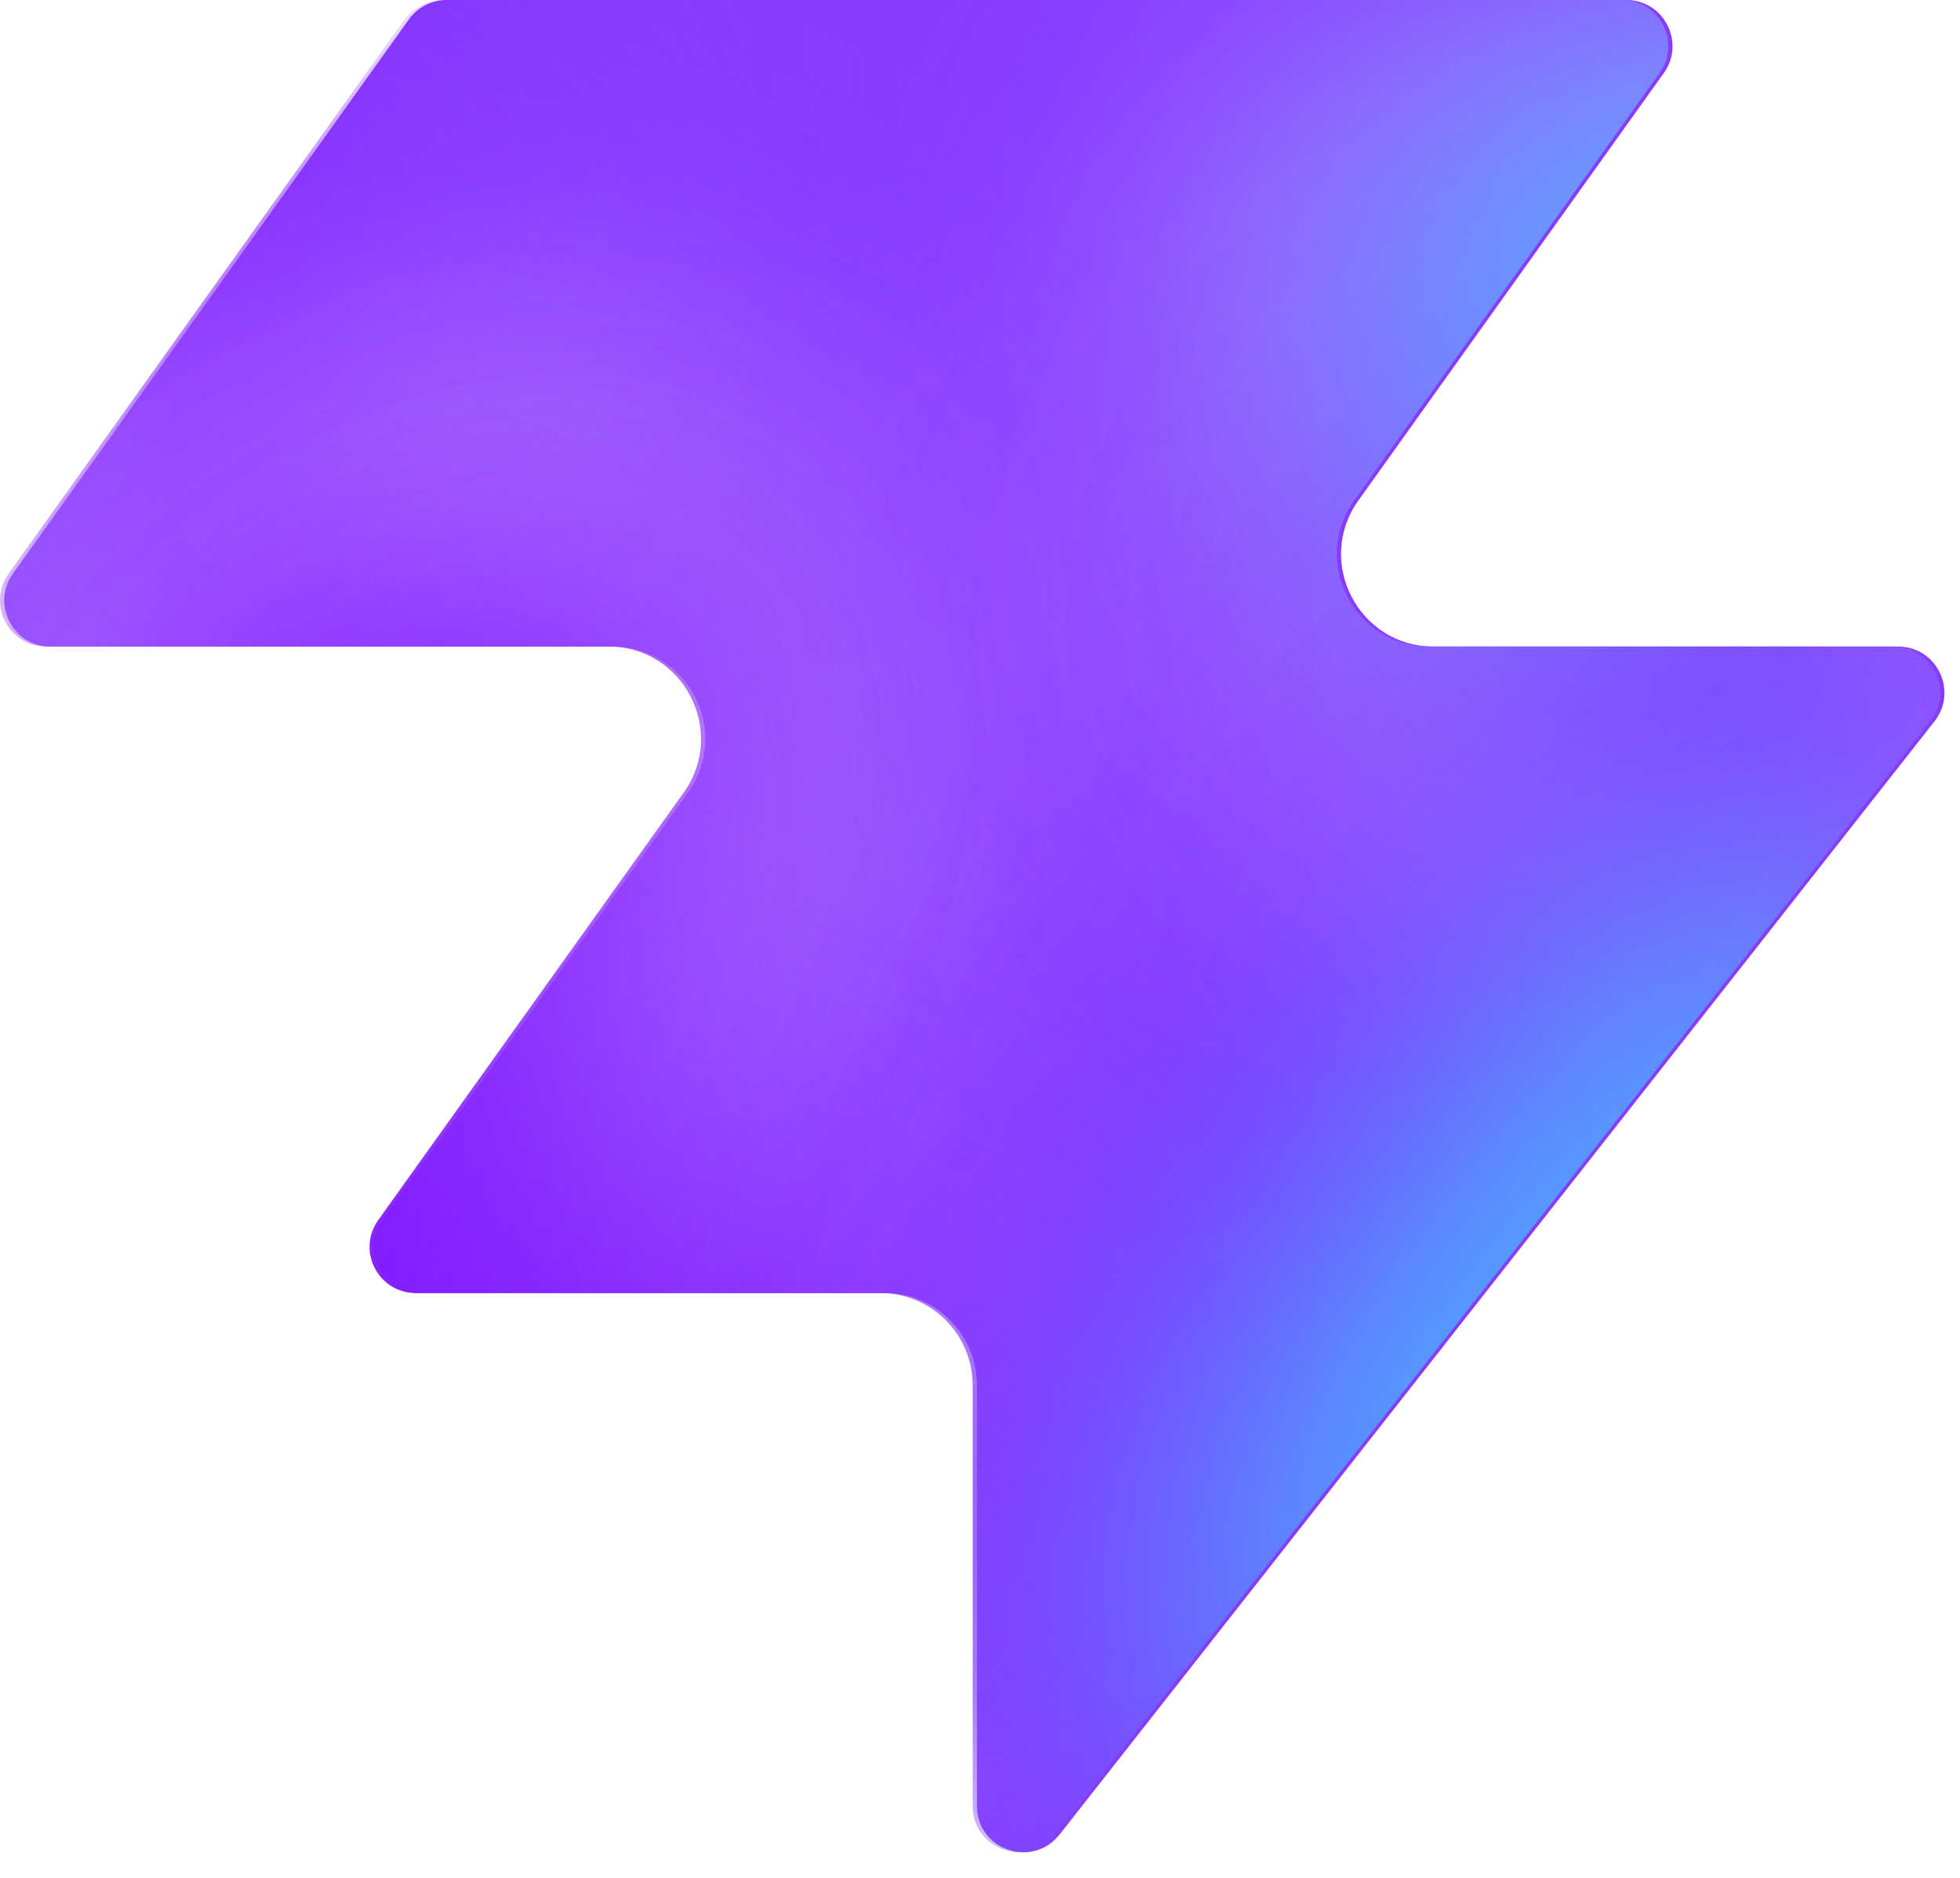
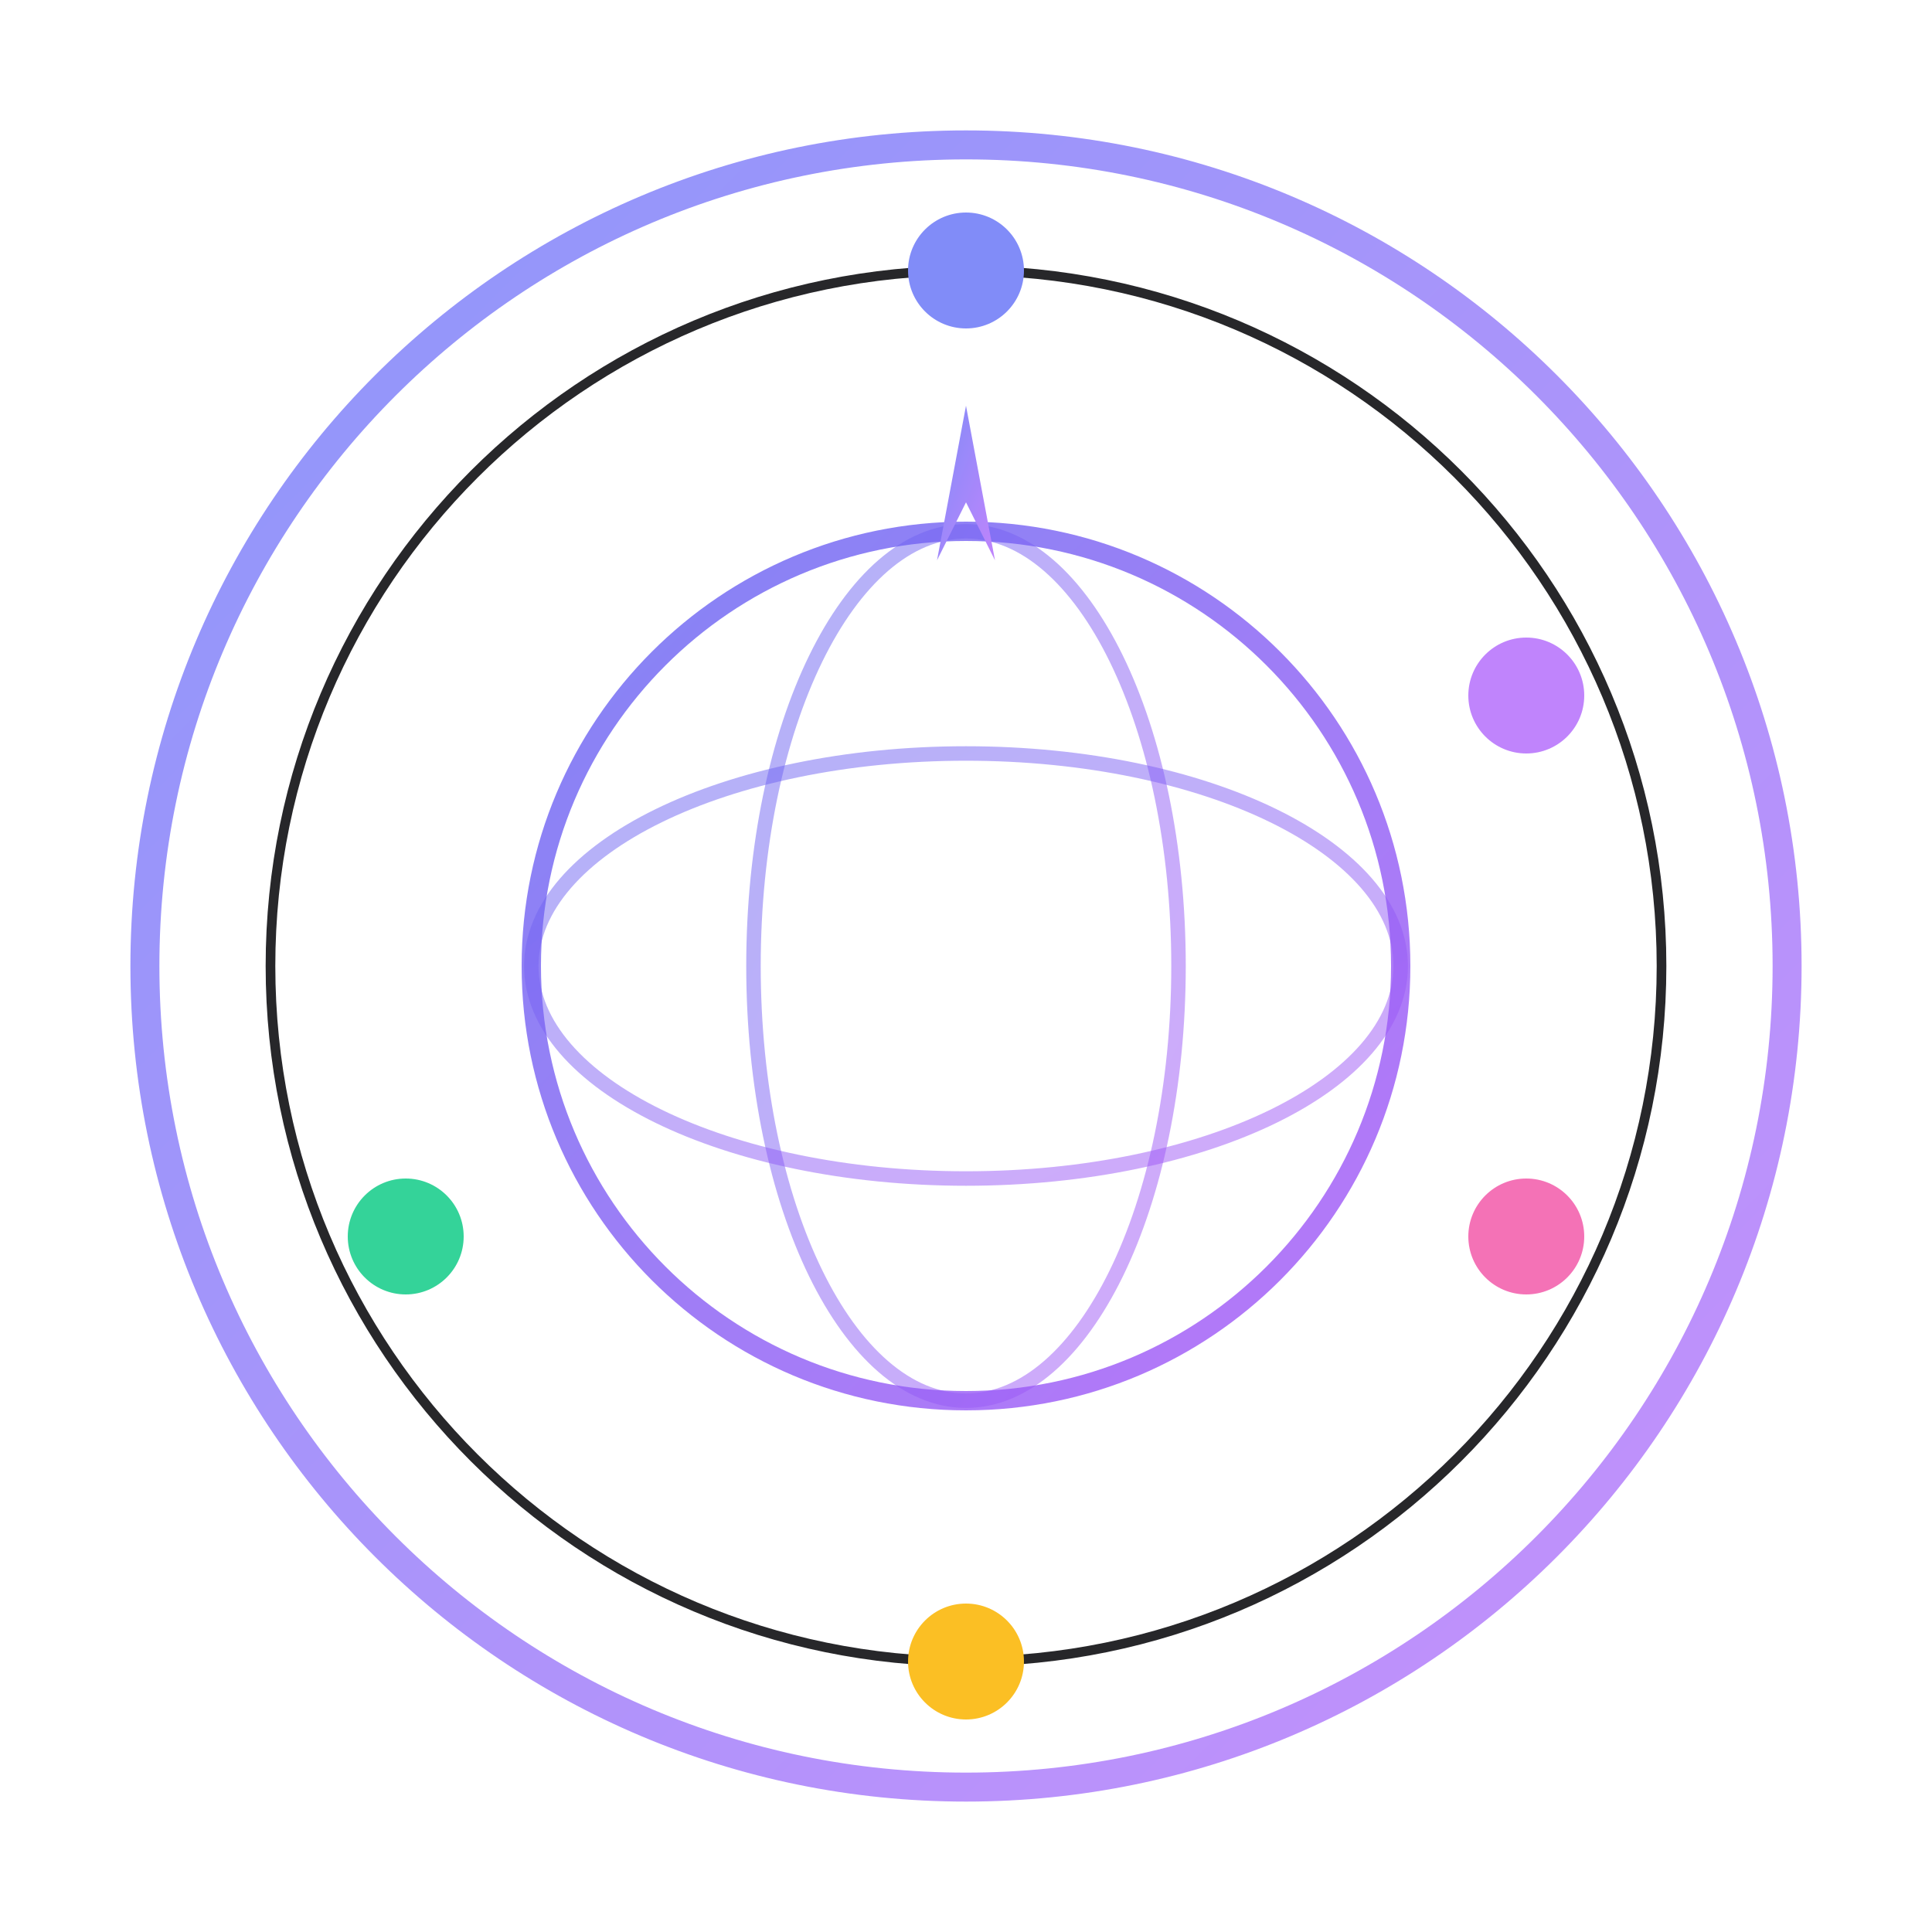
- <svg xmlns="http://www.w3.org/2000/svg" width="48" height="46" fill="none" viewBox="0 0 48 46">
-   <path fill="#863bff" d="M25.946 44.938c-.664.845-2.021.375-2.021-.698V33.937a2.26 2.26 0 0 0-2.262-2.262H10.287c-.92 0-1.456-1.04-.92-1.788l7.48-10.471c1.07-1.497 0-3.578-1.842-3.578H1.237c-.92 0-1.456-1.04-.92-1.788L10.013.474c.214-.297.556-.474.92-.474h28.894c.92 0 1.456 1.04.92 1.788l-7.48 10.471c-1.07 1.498 0 3.579 1.842 3.579h11.377c.943 0 1.473 1.088.89 1.83L25.947 44.94z" style="fill:#863bff;fill:color(display-p3 .525 .23 1);fill-opacity:1" />
-   <mask id="a" width="48" height="46" x="0" y="0" maskUnits="userSpaceOnUse" style="mask-type:alpha">
-     <path fill="#000" d="M25.842 44.938c-.664.844-2.021.375-2.021-.698V33.937a2.26 2.26 0 0 0-2.262-2.262H10.183c-.92 0-1.456-1.04-.92-1.788l7.48-10.471c1.07-1.498 0-3.579-1.842-3.579H1.133c-.92 0-1.456-1.04-.92-1.787L9.91.473c.214-.297.556-.474.92-.474h28.894c.92 0 1.456 1.04.92 1.788l-7.48 10.471c-1.07 1.498 0 3.578 1.842 3.578h11.377c.943 0 1.473 1.088.89 1.832L25.843 44.94z" style="fill:#000;fill-opacity:1" />
-   </mask>
-   <g mask="url(#a)">
-     <g filter="url(#b)">
-       <ellipse cx="5.508" cy="14.704" fill="#ede6ff" rx="5.508" ry="14.704" style="fill:#ede6ff;fill:color(display-p3 .927 .903 1);fill-opacity:1" transform="matrix(.00324 1 1 -.00324 -4.47 31.516)" />
-     </g>
-     <g filter="url(#c)">
-       <ellipse cx="10.399" cy="29.851" fill="#ede6ff" rx="10.399" ry="29.851" style="fill:#ede6ff;fill:color(display-p3 .927 .903 1);fill-opacity:1" transform="matrix(.00324 1 1 -.00324 -39.328 7.883)" />
-     </g>
-     <g filter="url(#d)">
-       <ellipse cx="5.508" cy="30.487" fill="#7e14ff" rx="5.508" ry="30.487" style="fill:#7e14ff;fill:color(display-p3 .492 .077 1);fill-opacity:1" transform="rotate(89.814 -25.913 -14.639)scale(1 -1)" />
-     </g>
-     <g filter="url(#e)">
-       <ellipse cx="5.508" cy="30.599" fill="#7e14ff" rx="5.508" ry="30.599" style="fill:#7e14ff;fill:color(display-p3 .492 .077 1);fill-opacity:1" transform="rotate(89.814 -32.644 -3.334)scale(1 -1)" />
-     </g>
-     <g filter="url(#f)">
-       <ellipse cx="5.508" cy="30.599" fill="#7e14ff" rx="5.508" ry="30.599" style="fill:#7e14ff;fill:color(display-p3 .492 .077 1);fill-opacity:1" transform="matrix(.00324 1 1 -.00324 -34.34 30.47)" />
-     </g>
-     <g filter="url(#g)">
-       <ellipse cx="14.072" cy="22.078" fill="#ede6ff" rx="14.072" ry="22.078" style="fill:#ede6ff;fill:color(display-p3 .927 .903 1);fill-opacity:1" transform="rotate(93.35 24.506 48.493)scale(-1 1)" />
-     </g>
-     <g filter="url(#h)">
-       <ellipse cx="3.47" cy="21.501" fill="#7e14ff" rx="3.47" ry="21.501" style="fill:#7e14ff;fill:color(display-p3 .492 .077 1);fill-opacity:1" transform="rotate(89.009 28.708 47.59)scale(-1 1)" />
-     </g>
-     <g filter="url(#i)">
-       <ellipse cx="3.47" cy="21.501" fill="#7e14ff" rx="3.47" ry="21.501" style="fill:#7e14ff;fill:color(display-p3 .492 .077 1);fill-opacity:1" transform="rotate(89.009 28.708 47.59)scale(-1 1)" />
-     </g>
-     <g filter="url(#j)">
-       <ellipse cx=".387" cy="8.972" fill="#7e14ff" rx="4.407" ry="29.108" style="fill:#7e14ff;fill:color(display-p3 .492 .077 1);fill-opacity:1" transform="rotate(39.51 .387 8.972)" />
-     </g>
-     <g filter="url(#k)">
-       <ellipse cx="47.523" cy="-6.092" fill="#7e14ff" rx="4.407" ry="29.108" style="fill:#7e14ff;fill:color(display-p3 .492 .077 1);fill-opacity:1" transform="rotate(37.892 47.523 -6.092)" />
-     </g>
-     <g filter="url(#l)">
-       <ellipse cx="41.412" cy="6.333" fill="#47bfff" rx="5.971" ry="9.665" style="fill:#47bfff;fill:color(display-p3 .28 .748 1);fill-opacity:1" transform="rotate(37.892 41.412 6.333)" />
-     </g>
-     <g filter="url(#m)">
-       <ellipse cx="-1.879" cy="38.332" fill="#7e14ff" rx="4.407" ry="29.108" style="fill:#7e14ff;fill:color(display-p3 .492 .077 1);fill-opacity:1" transform="rotate(37.892 -1.88 38.332)" />
-     </g>
-     <g filter="url(#n)">
-       <ellipse cx="-1.879" cy="38.332" fill="#7e14ff" rx="4.407" ry="29.108" style="fill:#7e14ff;fill:color(display-p3 .492 .077 1);fill-opacity:1" transform="rotate(37.892 -1.88 38.332)" />
-     </g>
-     <g filter="url(#o)">
-       <ellipse cx="35.651" cy="29.907" fill="#7e14ff" rx="4.407" ry="29.108" style="fill:#7e14ff;fill:color(display-p3 .492 .077 1);fill-opacity:1" transform="rotate(37.892 35.651 29.907)" />
-     </g>
-     <g filter="url(#p)">
-       <ellipse cx="38.418" cy="32.4" fill="#47bfff" rx="5.971" ry="15.297" style="fill:#47bfff;fill:color(display-p3 .28 .748 1);fill-opacity:1" transform="rotate(37.892 38.418 32.4)" />
-     </g>
-   </g>
+ <svg xmlns="http://www.w3.org/2000/svg" viewBox="0 0 200 200" width="200" height="200">
  <defs>
-     <filter id="b" width="60.045" height="41.654" x="-19.77" y="16.149" color-interpolation-filters="sRGB" filterUnits="userSpaceOnUse">
-       <feFlood flood-opacity="0" result="BackgroundImageFix" />
-       <feBlend in="SourceGraphic" in2="BackgroundImageFix" result="shape" />
-       <feGaussianBlur result="effect1_foregroundBlur_2002_17158" stdDeviation="7.659" />
-     </filter>
-     <filter id="c" width="90.34" height="51.437" x="-54.613" y="-7.533" color-interpolation-filters="sRGB" filterUnits="userSpaceOnUse">
-       <feFlood flood-opacity="0" result="BackgroundImageFix" />
-       <feBlend in="SourceGraphic" in2="BackgroundImageFix" result="shape" />
-       <feGaussianBlur result="effect1_foregroundBlur_2002_17158" stdDeviation="7.659" />
-     </filter>
-     <filter id="d" width="79.355" height="29.4" x="-49.64" y="2.03" color-interpolation-filters="sRGB" filterUnits="userSpaceOnUse">
-       <feFlood flood-opacity="0" result="BackgroundImageFix" />
-       <feBlend in="SourceGraphic" in2="BackgroundImageFix" result="shape" />
-       <feGaussianBlur result="effect1_foregroundBlur_2002_17158" stdDeviation="4.596" />
-     </filter>
-     <filter id="e" width="79.579" height="29.4" x="-45.045" y="20.029" color-interpolation-filters="sRGB" filterUnits="userSpaceOnUse">
-       <feFlood flood-opacity="0" result="BackgroundImageFix" />
-       <feBlend in="SourceGraphic" in2="BackgroundImageFix" result="shape" />
-       <feGaussianBlur result="effect1_foregroundBlur_2002_17158" stdDeviation="4.596" />
-     </filter>
-     <filter id="f" width="79.579" height="29.4" x="-43.513" y="21.178" color-interpolation-filters="sRGB" filterUnits="userSpaceOnUse">
-       <feFlood flood-opacity="0" result="BackgroundImageFix" />
-       <feBlend in="SourceGraphic" in2="BackgroundImageFix" result="shape" />
-       <feGaussianBlur result="effect1_foregroundBlur_2002_17158" stdDeviation="4.596" />
-     </filter>
-     <filter id="g" width="74.749" height="58.852" x="15.756" y="-17.901" color-interpolation-filters="sRGB" filterUnits="userSpaceOnUse">
-       <feFlood flood-opacity="0" result="BackgroundImageFix" />
-       <feBlend in="SourceGraphic" in2="BackgroundImageFix" result="shape" />
-       <feGaussianBlur result="effect1_foregroundBlur_2002_17158" stdDeviation="7.659" />
-     </filter>
-     <filter id="h" width="61.377" height="25.362" x="23.548" y="2.284" color-interpolation-filters="sRGB" filterUnits="userSpaceOnUse">
-       <feFlood flood-opacity="0" result="BackgroundImageFix" />
-       <feBlend in="SourceGraphic" in2="BackgroundImageFix" result="shape" />
-       <feGaussianBlur result="effect1_foregroundBlur_2002_17158" stdDeviation="4.596" />
-     </filter>
-     <filter id="i" width="61.377" height="25.362" x="23.548" y="2.284" color-interpolation-filters="sRGB" filterUnits="userSpaceOnUse">
-       <feFlood flood-opacity="0" result="BackgroundImageFix" />
-       <feBlend in="SourceGraphic" in2="BackgroundImageFix" result="shape" />
-       <feGaussianBlur result="effect1_foregroundBlur_2002_17158" stdDeviation="4.596" />
-     </filter>
-     <filter id="j" width="56.045" height="63.649" x="-27.636" y="-22.853" color-interpolation-filters="sRGB" filterUnits="userSpaceOnUse">
-       <feFlood flood-opacity="0" result="BackgroundImageFix" />
-       <feBlend in="SourceGraphic" in2="BackgroundImageFix" result="shape" />
-       <feGaussianBlur result="effect1_foregroundBlur_2002_17158" stdDeviation="4.596" />
-     </filter>
-     <filter id="k" width="54.814" height="64.646" x="20.116" y="-38.415" color-interpolation-filters="sRGB" filterUnits="userSpaceOnUse">
-       <feFlood flood-opacity="0" result="BackgroundImageFix" />
-       <feBlend in="SourceGraphic" in2="BackgroundImageFix" result="shape" />
-       <feGaussianBlur result="effect1_foregroundBlur_2002_17158" stdDeviation="4.596" />
-     </filter>
-     <filter id="l" width="33.541" height="35.313" x="24.641" y="-11.323" color-interpolation-filters="sRGB" filterUnits="userSpaceOnUse">
-       <feFlood flood-opacity="0" result="BackgroundImageFix" />
-       <feBlend in="SourceGraphic" in2="BackgroundImageFix" result="shape" />
-       <feGaussianBlur result="effect1_foregroundBlur_2002_17158" stdDeviation="4.596" />
-     </filter>
-     <filter id="m" width="54.814" height="64.646" x="-29.286" y="6.009" color-interpolation-filters="sRGB" filterUnits="userSpaceOnUse">
-       <feFlood flood-opacity="0" result="BackgroundImageFix" />
-       <feBlend in="SourceGraphic" in2="BackgroundImageFix" result="shape" />
-       <feGaussianBlur result="effect1_foregroundBlur_2002_17158" stdDeviation="4.596" />
-     </filter>
-     <filter id="n" width="54.814" height="64.646" x="-29.286" y="6.009" color-interpolation-filters="sRGB" filterUnits="userSpaceOnUse">
-       <feFlood flood-opacity="0" result="BackgroundImageFix" />
-       <feBlend in="SourceGraphic" in2="BackgroundImageFix" result="shape" />
-       <feGaussianBlur result="effect1_foregroundBlur_2002_17158" stdDeviation="4.596" />
-     </filter>
-     <filter id="o" width="54.814" height="64.646" x="8.244" y="-2.416" color-interpolation-filters="sRGB" filterUnits="userSpaceOnUse">
-       <feFlood flood-opacity="0" result="BackgroundImageFix" />
-       <feBlend in="SourceGraphic" in2="BackgroundImageFix" result="shape" />
-       <feGaussianBlur result="effect1_foregroundBlur_2002_17158" stdDeviation="4.596" />
-     </filter>
-     <filter id="p" width="39.409" height="43.623" x="18.713" y="10.588" color-interpolation-filters="sRGB" filterUnits="userSpaceOnUse">
-       <feFlood flood-opacity="0" result="BackgroundImageFix" />
-       <feBlend in="SourceGraphic" in2="BackgroundImageFix" result="shape" />
-       <feGaussianBlur result="effect1_foregroundBlur_2002_17158" stdDeviation="4.596" />
-     </filter>
+     <linearGradient id="fg" x1="0%" y1="0%" x2="100%" y2="100%">
+       <stop offset="0%" style="stop-color:#818cf8" />
+       <stop offset="100%" style="stop-color:#c084fc" />
+     </linearGradient>
+     <linearGradient id="fi" x1="0%" y1="0%" x2="100%" y2="100%">
+       <stop offset="0%" style="stop-color:#6366f1" />
+       <stop offset="100%" style="stop-color:#a855f7" />
+     </linearGradient>
  </defs>
+   <circle cx="100" cy="100" r="85" fill="none" stroke="url(#fg)" stroke-width="3" opacity="0.9" />
+   <circle cx="100" cy="100" r="72" fill="none" stroke="#27272a" stroke-width="1" />
+   <circle cx="100" cy="100" r="45" fill="none" stroke="url(#fi)" stroke-width="2" opacity="0.8" />
+   <ellipse cx="100" cy="100" rx="22" ry="45" fill="none" stroke="url(#fi)" stroke-width="1.5" opacity="0.5" />
+   <ellipse cx="100" cy="100" rx="45" ry="22" fill="none" stroke="url(#fi)" stroke-width="1.5" opacity="0.5" />
+   <circle cx="100" cy="28" r="6" fill="#818cf8" />
+   <circle cx="158" cy="72" r="6" fill="#c084fc" />
+   <circle cx="158" cy="128" r="6" fill="#f472b6" />
+   <circle cx="100" cy="172" r="6" fill="#fbbf24" />
+   <circle cx="42" cy="128" r="6" fill="#34d399" />
+   <path d="M100 42 L97 58 L100 52 L103 58 Z" fill="url(#fg)" />
</svg>
